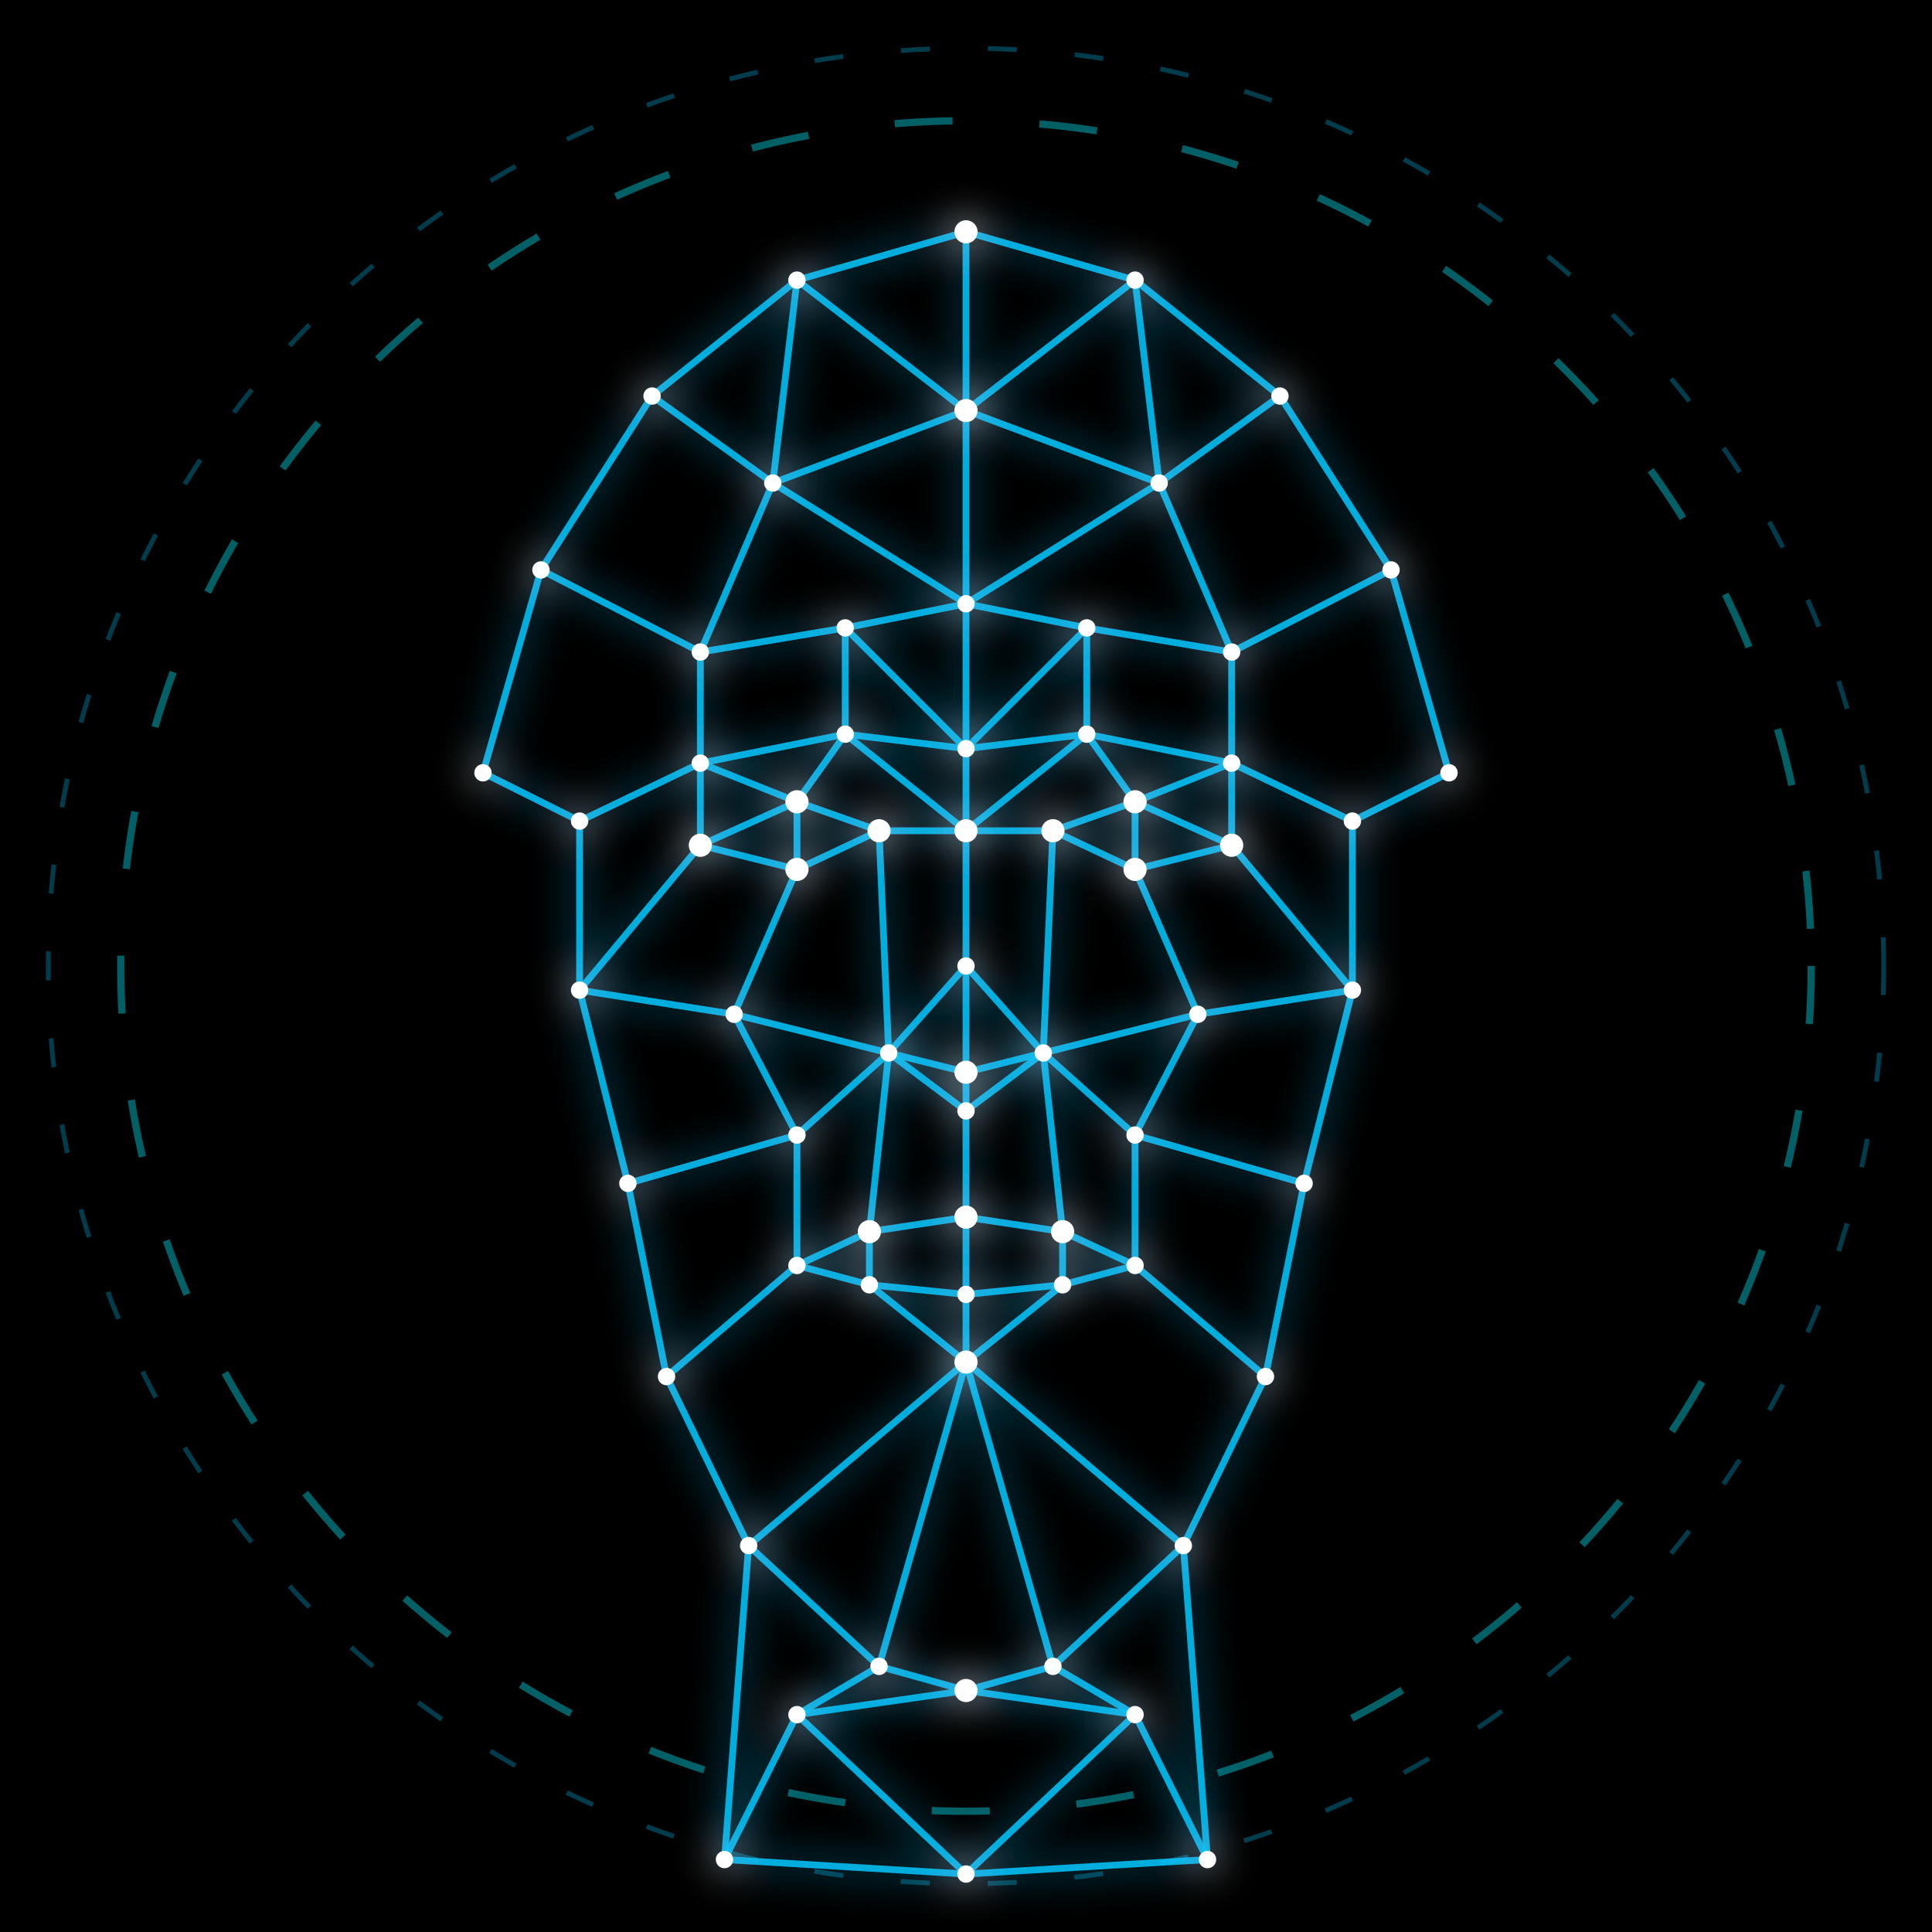
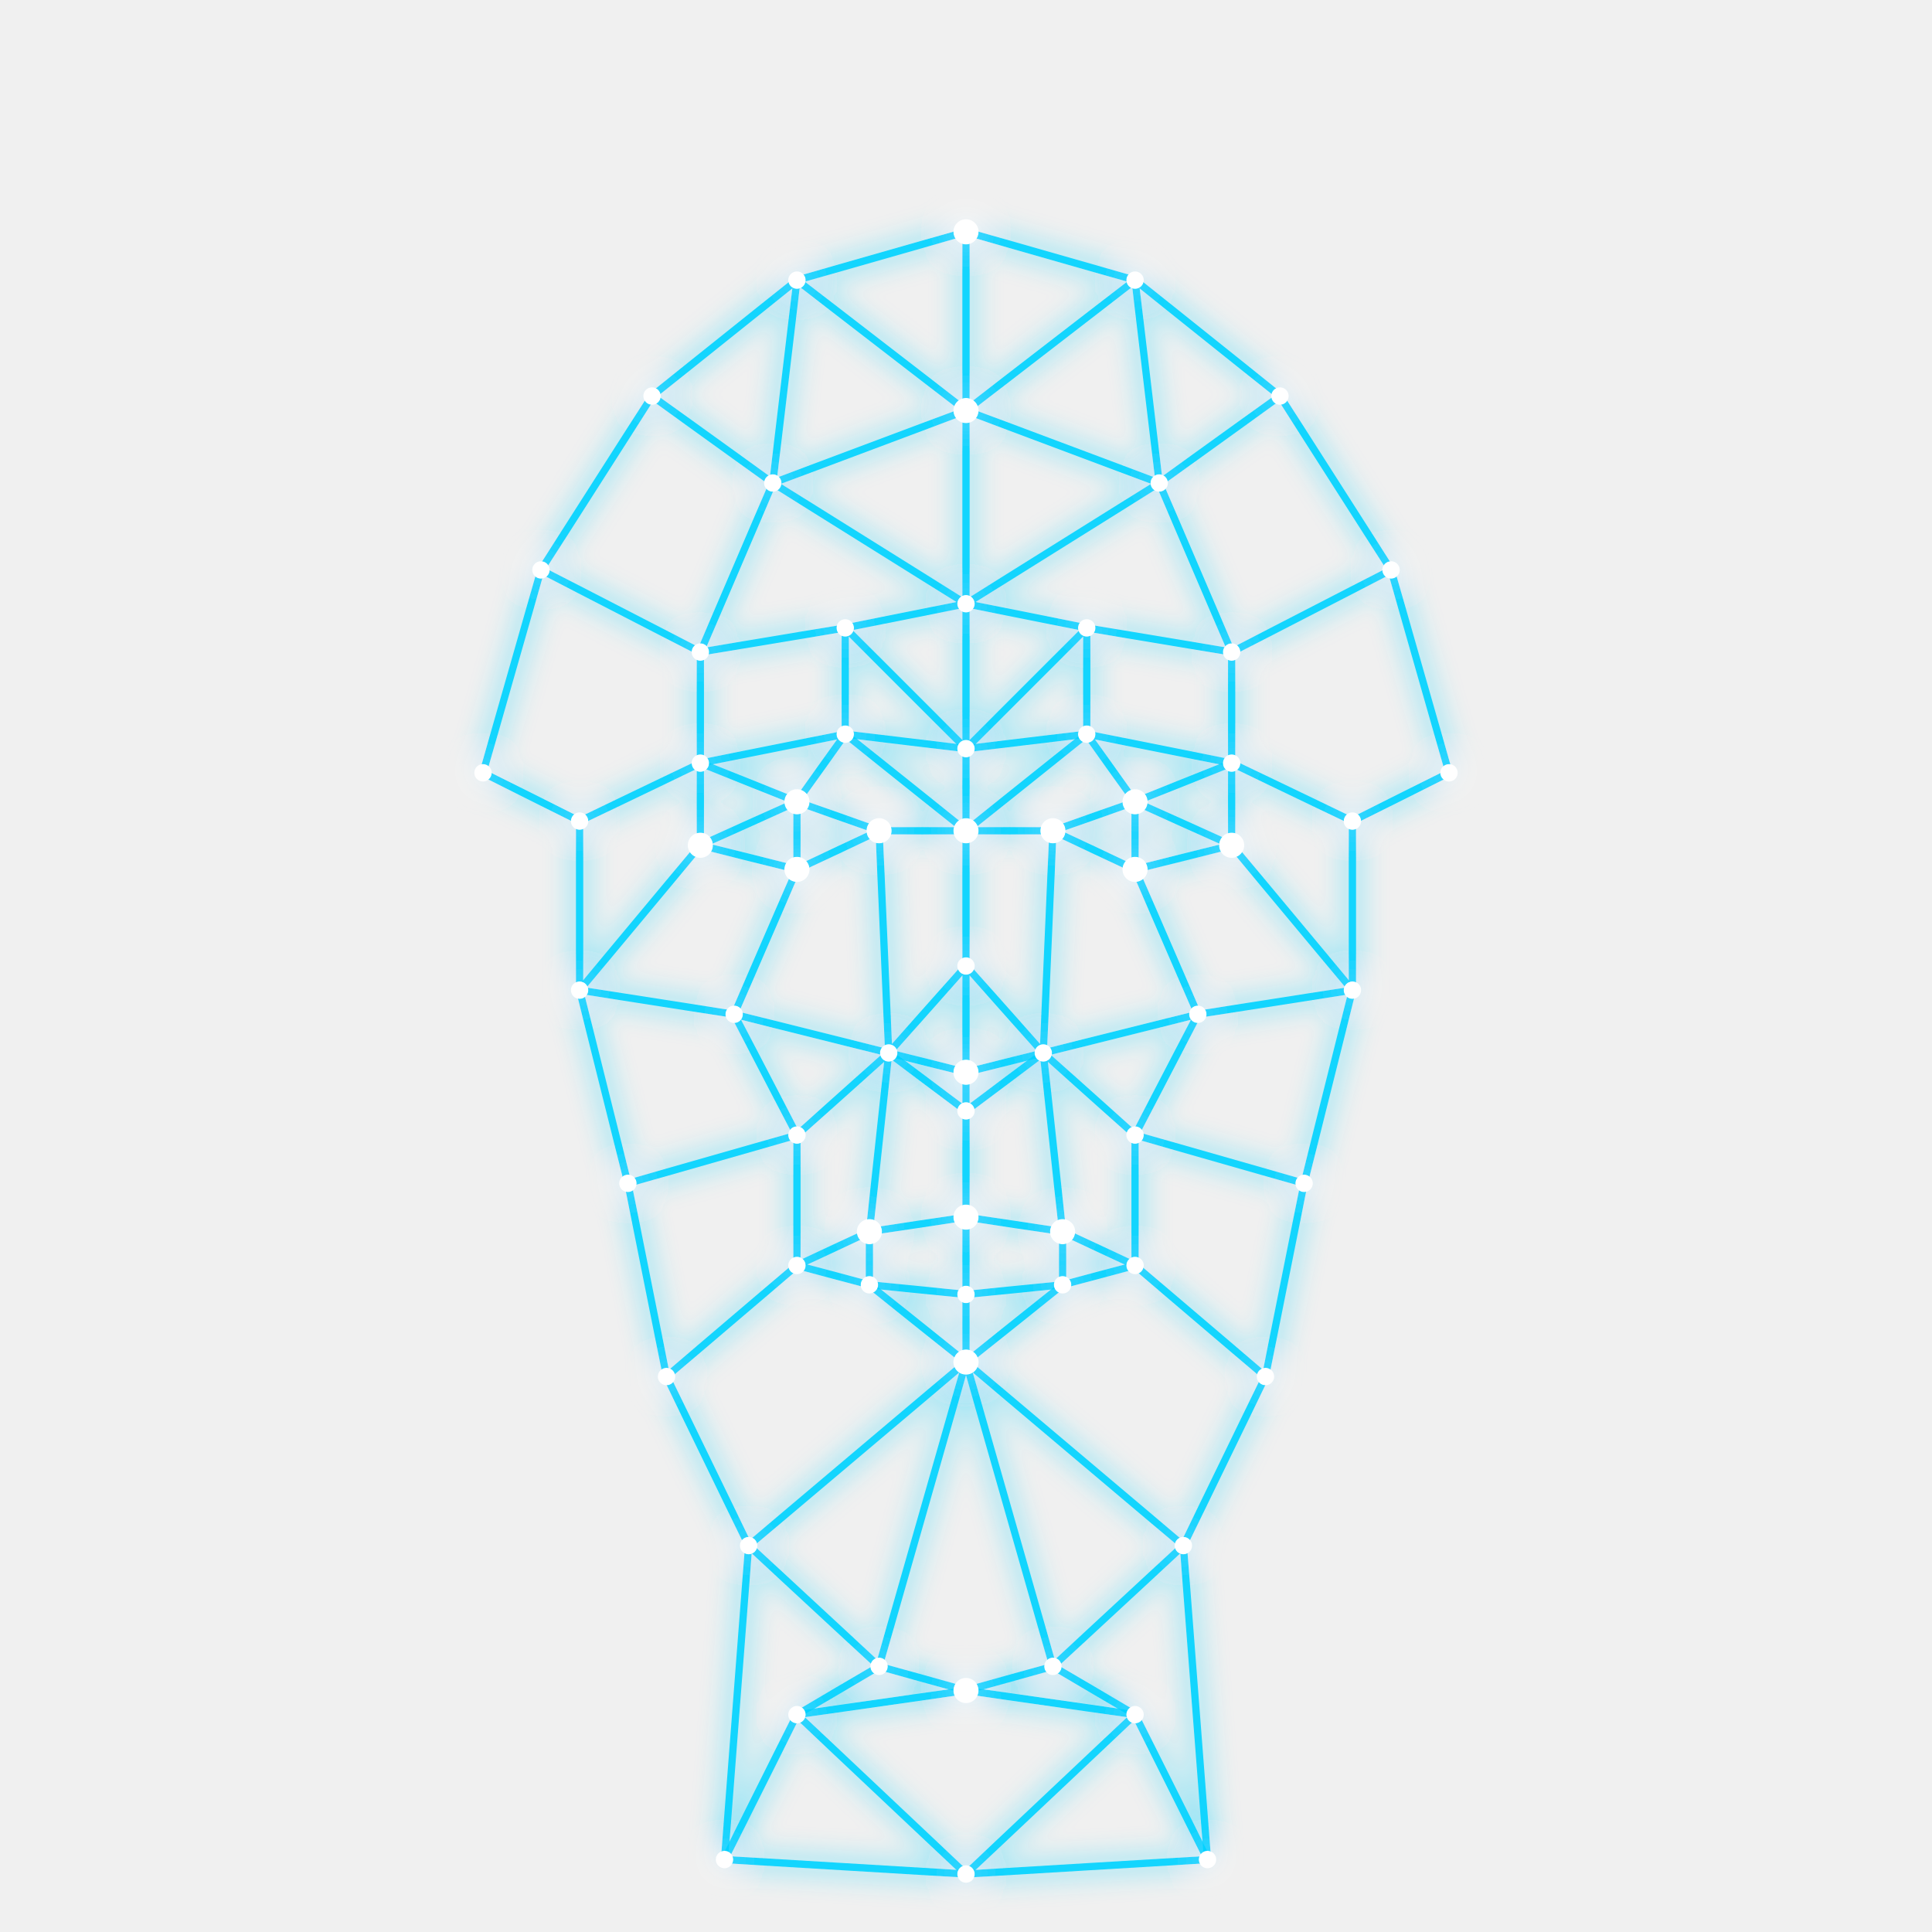
<svg xmlns="http://www.w3.org/2000/svg" viewBox="0 0 400 400" width="400" height="400">
  <defs>
-     <filter id="glow" x="-30%" y="-30%" width="160%" height="160%">
-       <feGaussianBlur stdDeviation="4" result="blur" />
+     <filter id="neon-glow" x="-25%" y="-25%" width="150%" height="150%">
+       <feGaussianBlur stdDeviation="3" result="coloredBlur" />
      <feMerge>
-         <feMergeNode in="blur" />
+         <feMergeNode in="coloredBlur" />
        <feMergeNode in="SourceGraphic" />
      </feMerge>
    </filter>
  </defs>
-   <style>
-     rect.bg { fill: #000000; }
-     @keyframes pulse {
-       0%, 100% { opacity: 0.4; transform: scale(0.98); transform-origin: 200px 200px; }
-       50% { opacity: 1; transform: scale(1.02); transform-origin: 200px 200px; }
-     }
-     @keyframes spin {
-       from { transform: rotate(0deg); transform-origin: 200px 200px; }
-       to { transform: rotate(360deg); transform-origin: 200px 200px; }
-     }
-     @keyframes spinRev {
-       from { transform: rotate(360deg); transform-origin: 200px 200px; }
-       to { transform: rotate(0deg); transform-origin: 200px 200px; }
-     }
-     @keyframes ripple {
-       0% { r: 155px; opacity: 0.9; }
-       100% { r: 198px; opacity: 0; }
-     }
-     @keyframes voice {
-       0%, 100% { opacity: 0.3; stroke-width: 1.5px; }
-       50% { opacity: 1; stroke-width: 3px; }
-     }
-     .spin-cw { animation: spin 10s linear infinite; }
-     .spin-ccw { animation: spinRev 14s linear infinite; }
-     .head-mesh { filter: url(#glow); animation: pulse 3s ease-in-out infinite; }
-     .ripple-1 { animation: ripple 2s cubic-bezier(0.1, 0.7, 0.1, 1) infinite; transform-origin: 200px 200px; }
-     .ripple-2 { animation: ripple 2s cubic-bezier(0.1, 0.7, 0.1, 1) 0.6s infinite; transform-origin: 200px 200px; }
-     .ripple-3 { animation: ripple 2s cubic-bezier(0.1, 0.7, 0.1, 1) 1.2s infinite; transform-origin: 200px 200px; }
-     .voice-wave-1 { animation: voice 1.2s ease-in-out infinite; }
-     .voice-wave-2 { animation: voice 1.2s ease-in-out 0.3s infinite; }
-     .voice-wave-3 { animation: voice 1.2s ease-in-out 0.6s infinite; }
-     .pulse { animation: pulse 1.6s ease-in-out infinite; }
-     .pulse-delay { animation: pulse 1.6s ease-in-out 0.4s infinite; }
-     .pulse-speaking { animation: pulse 1s ease-in-out infinite; }
-   </style>
-   <rect class="bg" width="400" height="400" />
-   <g class="waves-group">
-     <circle cx="200" cy="200" r="175" fill="none" stroke="#00f0ff" stroke-width="1.5" stroke-dasharray="12 18" opacity="0.4" class="spin-cw" />
-     <circle cx="200" cy="200" r="190" fill="none" stroke="#00c8ff" stroke-width="1" stroke-dasharray="6 12" opacity="0.3" class="spin-ccw" />
-   </g>
-   <g class="head-mesh">
-     <g class="edges">
-       <line x1="200" y1="48" x2="165" y2="58" stroke="#00c8ff" stroke-width="1.4" stroke-opacity="0.85" />
-       <line x1="200" y1="48" x2="235" y2="58" stroke="#00c8ff" stroke-width="1.4" stroke-opacity="0.85" />
-       <line x1="165" y1="58" x2="135" y2="82" stroke="#00c8ff" stroke-width="1.4" stroke-opacity="0.85" />
-       <line x1="235" y1="58" x2="265" y2="82" stroke="#00c8ff" stroke-width="1.4" stroke-opacity="0.85" />
-       <line x1="135" y1="82" x2="112" y2="118" stroke="#00c8ff" stroke-width="1.4" stroke-opacity="0.85" />
-       <line x1="265" y1="82" x2="288" y2="118" stroke="#00c8ff" stroke-width="1.4" stroke-opacity="0.85" />
-       <line x1="112" y1="118" x2="100" y2="160" stroke="#00c8ff" stroke-width="1.4" stroke-opacity="0.85" />
-       <line x1="288" y1="118" x2="300" y2="160" stroke="#00c8ff" stroke-width="1.4" stroke-opacity="0.85" />
-       <line x1="100" y1="160" x2="120" y2="170" stroke="#00c8ff" stroke-width="1.4" stroke-opacity="0.85" />
-       <line x1="300" y1="160" x2="280" y2="170" stroke="#00c8ff" stroke-width="1.4" stroke-opacity="0.85" />
-       <line x1="200" y1="48" x2="200" y2="85" stroke="#00c8ff" stroke-width="1.4" stroke-opacity="0.85" />
-       <line x1="165" y1="58" x2="160" y2="100" stroke="#00c8ff" stroke-width="1.4" stroke-opacity="0.85" />
-       <line x1="235" y1="58" x2="240" y2="100" stroke="#00c8ff" stroke-width="1.4" stroke-opacity="0.85" />
-       <line x1="135" y1="82" x2="160" y2="100" stroke="#00c8ff" stroke-width="1.4" stroke-opacity="0.85" />
-       <line x1="265" y1="82" x2="240" y2="100" stroke="#00c8ff" stroke-width="1.4" stroke-opacity="0.85" />
-       <line x1="112" y1="118" x2="145" y2="135" stroke="#00c8ff" stroke-width="1.4" stroke-opacity="0.85" />
-       <line x1="288" y1="118" x2="255" y2="135" stroke="#00c8ff" stroke-width="1.4" stroke-opacity="0.85" />
-       <line x1="200" y1="85" x2="165" y2="58" stroke="#00c8ff" stroke-width="1.4" stroke-opacity="0.85" />
-       <line x1="200" y1="85" x2="235" y2="58" stroke="#00c8ff" stroke-width="1.4" stroke-opacity="0.85" />
-       <line x1="200" y1="85" x2="160" y2="100" stroke="#00c8ff" stroke-width="1.4" stroke-opacity="0.85" />
-       <line x1="200" y1="85" x2="240" y2="100" stroke="#00c8ff" stroke-width="1.4" stroke-opacity="0.85" />
-       <line x1="200" y1="85" x2="200" y2="125" stroke="#00c8ff" stroke-width="1.4" stroke-opacity="0.85" />
-       <line x1="160" y1="100" x2="200" y2="125" stroke="#00c8ff" stroke-width="1.4" stroke-opacity="0.85" />
-       <line x1="240" y1="100" x2="200" y2="125" stroke="#00c8ff" stroke-width="1.4" stroke-opacity="0.85" />
-       <line x1="160" y1="100" x2="145" y2="135" stroke="#00c8ff" stroke-width="1.4" stroke-opacity="0.85" />
-       <line x1="240" y1="100" x2="255" y2="135" stroke="#00c8ff" stroke-width="1.4" stroke-opacity="0.85" />
-       <line x1="145" y1="135" x2="175" y2="130" stroke="#00c8ff" stroke-width="1.4" stroke-opacity="0.85" />
-       <line x1="255" y1="135" x2="225" y2="130" stroke="#00c8ff" stroke-width="1.4" stroke-opacity="0.85" />
-       <line x1="200" y1="125" x2="175" y2="130" stroke="#00c8ff" stroke-width="1.4" stroke-opacity="0.85" />
-       <line x1="200" y1="125" x2="225" y2="130" stroke="#00c8ff" stroke-width="1.4" stroke-opacity="0.85" />
-       <line x1="200" y1="125" x2="200" y2="155" stroke="#00c8ff" stroke-width="1.4" stroke-opacity="0.85" />
-       <line x1="175" y1="130" x2="200" y2="155" stroke="#00c8ff" stroke-width="1.4" stroke-opacity="0.85" />
-       <line x1="225" y1="130" x2="200" y2="155" stroke="#00c8ff" stroke-width="1.4" stroke-opacity="0.85" />
-       <line x1="175" y1="130" x2="175" y2="152" stroke="#00c8ff" stroke-width="1.4" stroke-opacity="0.85" />
-       <line x1="225" y1="130" x2="225" y2="152" stroke="#00c8ff" stroke-width="1.4" stroke-opacity="0.85" />
-       <line x1="145" y1="135" x2="145" y2="158" stroke="#00c8ff" stroke-width="1.4" stroke-opacity="0.85" />
-       <line x1="255" y1="135" x2="255" y2="158" stroke="#00c8ff" stroke-width="1.4" stroke-opacity="0.85" />
-       <line x1="200" y1="155" x2="175" y2="152" stroke="#00c8ff" stroke-width="1.4" stroke-opacity="0.85" />
-       <line x1="200" y1="155" x2="225" y2="152" stroke="#00c8ff" stroke-width="1.4" stroke-opacity="0.85" />
-       <line x1="175" y1="152" x2="145" y2="158" stroke="#00c8ff" stroke-width="1.4" stroke-opacity="0.85" />
-       <line x1="225" y1="152" x2="255" y2="158" stroke="#00c8ff" stroke-width="1.4" stroke-opacity="0.85" />
-       <line x1="145" y1="158" x2="120" y2="170" stroke="#00c8ff" stroke-width="1.4" stroke-opacity="0.85" />
-       <line x1="255" y1="158" x2="280" y2="170" stroke="#00c8ff" stroke-width="1.4" stroke-opacity="0.85" />
-       <line x1="175" y1="152" x2="165" y2="166" stroke="#00c8ff" stroke-width="1.4" stroke-opacity="0.85" />
-       <line x1="145" y1="158" x2="165" y2="166" stroke="#00c8ff" stroke-width="1.4" stroke-opacity="0.85" />
-       <line x1="145" y1="158" x2="145" y2="175" stroke="#00c8ff" stroke-width="1.4" stroke-opacity="0.85" />
-       <line x1="145" y1="175" x2="165" y2="166" stroke="#00c8ff" stroke-width="1.4" stroke-opacity="0.85" />
-       <line x1="165" y1="166" x2="182" y2="172" stroke="#00c8ff" stroke-width="1.4" stroke-opacity="0.85" />
-       <line x1="182" y1="172" x2="165" y2="180" stroke="#00c8ff" stroke-width="1.4" stroke-opacity="0.85" />
-       <line x1="165" y1="180" x2="145" y2="175" stroke="#00c8ff" stroke-width="1.4" stroke-opacity="0.85" />
-       <line x1="165" y1="166" x2="165" y2="180" stroke="#00c8ff" stroke-width="1.4" stroke-opacity="0.85" />
-       <line x1="225" y1="152" x2="235" y2="166" stroke="#00c8ff" stroke-width="1.4" stroke-opacity="0.85" />
-       <line x1="255" y1="158" x2="235" y2="166" stroke="#00c8ff" stroke-width="1.4" stroke-opacity="0.85" />
-       <line x1="255" y1="158" x2="255" y2="175" stroke="#00c8ff" stroke-width="1.4" stroke-opacity="0.85" />
-       <line x1="255" y1="175" x2="235" y2="166" stroke="#00c8ff" stroke-width="1.4" stroke-opacity="0.85" />
-       <line x1="235" y1="166" x2="218" y2="172" stroke="#00c8ff" stroke-width="1.4" stroke-opacity="0.85" />
-       <line x1="218" y1="172" x2="235" y2="180" stroke="#00c8ff" stroke-width="1.4" stroke-opacity="0.85" />
-       <line x1="235" y1="180" x2="255" y2="175" stroke="#00c8ff" stroke-width="1.4" stroke-opacity="0.85" />
-       <line x1="235" y1="166" x2="235" y2="180" stroke="#00c8ff" stroke-width="1.4" stroke-opacity="0.85" />
-       <line x1="200" y1="155" x2="200" y2="172" stroke="#00c8ff" stroke-width="1.4" stroke-opacity="0.85" />
-       <line x1="175" y1="152" x2="200" y2="172" stroke="#00c8ff" stroke-width="1.4" stroke-opacity="0.85" />
-       <line x1="225" y1="152" x2="200" y2="172" stroke="#00c8ff" stroke-width="1.4" stroke-opacity="0.85" />
-       <line x1="200" y1="172" x2="182" y2="172" stroke="#00c8ff" stroke-width="1.4" stroke-opacity="0.85" />
-       <line x1="200" y1="172" x2="218" y2="172" stroke="#00c8ff" stroke-width="1.4" stroke-opacity="0.85" />
-       <line x1="200" y1="172" x2="200" y2="200" stroke="#00c8ff" stroke-width="1.4" stroke-opacity="0.85" />
-       <line x1="200" y1="200" x2="200" y2="222" stroke="#00c8ff" stroke-width="1.4" stroke-opacity="0.85" />
-       <line x1="200" y1="200" x2="184" y2="218" stroke="#00c8ff" stroke-width="1.4" stroke-opacity="0.85" />
-       <line x1="200" y1="200" x2="216" y2="218" stroke="#00c8ff" stroke-width="1.4" stroke-opacity="0.85" />
-       <line x1="182" y1="172" x2="184" y2="218" stroke="#00c8ff" stroke-width="1.4" stroke-opacity="0.85" />
-       <line x1="218" y1="172" x2="216" y2="218" stroke="#00c8ff" stroke-width="1.4" stroke-opacity="0.85" />
-       <line x1="184" y1="218" x2="200" y2="222" stroke="#00c8ff" stroke-width="1.4" stroke-opacity="0.85" />
-       <line x1="216" y1="218" x2="200" y2="222" stroke="#00c8ff" stroke-width="1.4" stroke-opacity="0.85" />
-       <line x1="200" y1="222" x2="200" y2="230" stroke="#00c8ff" stroke-width="1.4" stroke-opacity="0.85" />
-       <line x1="184" y1="218" x2="200" y2="230" stroke="#00c8ff" stroke-width="1.4" stroke-opacity="0.85" />
-       <line x1="216" y1="218" x2="200" y2="230" stroke="#00c8ff" stroke-width="1.4" stroke-opacity="0.85" />
-       <line x1="165" y1="180" x2="152" y2="210" stroke="#00c8ff" stroke-width="1.4" stroke-opacity="0.85" />
-       <line x1="235" y1="180" x2="248" y2="210" stroke="#00c8ff" stroke-width="1.4" stroke-opacity="0.85" />
-       <line x1="145" y1="175" x2="120" y2="205" stroke="#00c8ff" stroke-width="1.4" stroke-opacity="0.85" />
-       <line x1="255" y1="175" x2="280" y2="205" stroke="#00c8ff" stroke-width="1.4" stroke-opacity="0.85" />
-       <line x1="120" y1="170" x2="120" y2="205" stroke="#00c8ff" stroke-width="1.4" stroke-opacity="0.85" />
-       <line x1="280" y1="170" x2="280" y2="205" stroke="#00c8ff" stroke-width="1.4" stroke-opacity="0.85" />
-       <line x1="120" y1="205" x2="152" y2="210" stroke="#00c8ff" stroke-width="1.4" stroke-opacity="0.85" />
-       <line x1="280" y1="205" x2="248" y2="210" stroke="#00c8ff" stroke-width="1.4" stroke-opacity="0.85" />
-       <line x1="120" y1="205" x2="130" y2="245" stroke="#00c8ff" stroke-width="1.4" stroke-opacity="0.85" />
-       <line x1="280" y1="205" x2="270" y2="245" stroke="#00c8ff" stroke-width="1.4" stroke-opacity="0.85" />
-       <line x1="152" y1="210" x2="165" y2="235" stroke="#00c8ff" stroke-width="1.4" stroke-opacity="0.85" />
-       <line x1="248" y1="210" x2="235" y2="235" stroke="#00c8ff" stroke-width="1.4" stroke-opacity="0.85" />
-       <line x1="184" y1="218" x2="152" y2="210" stroke="#00c8ff" stroke-width="1.4" stroke-opacity="0.85" />
-       <line x1="216" y1="218" x2="248" y2="210" stroke="#00c8ff" stroke-width="1.4" stroke-opacity="0.85" />
-       <line x1="184" y1="218" x2="165" y2="235" stroke="#00c8ff" stroke-width="1.4" stroke-opacity="0.85" />
-       <line x1="216" y1="218" x2="235" y2="235" stroke="#00c8ff" stroke-width="1.4" stroke-opacity="0.85" />
-       <line x1="165" y1="235" x2="130" y2="245" stroke="#00c8ff" stroke-width="1.4" stroke-opacity="0.85" />
-       <line x1="235" y1="235" x2="270" y2="245" stroke="#00c8ff" stroke-width="1.4" stroke-opacity="0.85" />
-       <line x1="200" y1="230" x2="200" y2="252" stroke="#00c8ff" stroke-width="1.4" stroke-opacity="0.85" />
-       <line x1="184" y1="218" x2="180" y2="255" stroke="#00c8ff" stroke-width="1.4" stroke-opacity="0.85" />
-       <line x1="216" y1="218" x2="220" y2="255" stroke="#00c8ff" stroke-width="1.4" stroke-opacity="0.85" />
-       <line x1="200" y1="252" x2="180" y2="255" stroke="#00c8ff" stroke-width="1.4" stroke-opacity="0.85" />
-       <line x1="200" y1="252" x2="220" y2="255" stroke="#00c8ff" stroke-width="1.4" stroke-opacity="0.85" />
-       <line x1="180" y1="255" x2="165" y2="262" stroke="#00c8ff" stroke-width="1.4" stroke-opacity="0.85" />
-       <line x1="220" y1="255" x2="235" y2="262" stroke="#00c8ff" stroke-width="1.4" stroke-opacity="0.85" />
-       <line x1="165" y1="235" x2="165" y2="262" stroke="#00c8ff" stroke-width="1.4" stroke-opacity="0.85" />
-       <line x1="235" y1="235" x2="235" y2="262" stroke="#00c8ff" stroke-width="1.4" stroke-opacity="0.85" />
-       <line x1="165" y1="262" x2="180" y2="266" stroke="#00c8ff" stroke-width="1.4" stroke-opacity="0.85" />
-       <line x1="235" y1="262" x2="220" y2="266" stroke="#00c8ff" stroke-width="1.4" stroke-opacity="0.85" />
-       <line x1="200" y1="268" x2="180" y2="266" stroke="#00c8ff" stroke-width="1.4" stroke-opacity="0.85" />
-       <line x1="200" y1="268" x2="220" y2="266" stroke="#00c8ff" stroke-width="1.4" stroke-opacity="0.85" />
-       <line x1="200" y1="252" x2="200" y2="268" stroke="#00c8ff" stroke-width="1.4" stroke-opacity="0.85" />
-       <line x1="180" y1="255" x2="180" y2="266" stroke="#00c8ff" stroke-width="1.4" stroke-opacity="0.85" />
-       <line x1="220" y1="255" x2="220" y2="266" stroke="#00c8ff" stroke-width="1.4" stroke-opacity="0.85" />
-       <line x1="200" y1="268" x2="200" y2="282" stroke="#00c8ff" stroke-width="1.4" stroke-opacity="0.85" />
-       <line x1="180" y1="266" x2="200" y2="282" stroke="#00c8ff" stroke-width="1.4" stroke-opacity="0.85" />
-       <line x1="220" y1="266" x2="200" y2="282" stroke="#00c8ff" stroke-width="1.4" stroke-opacity="0.85" />
-       <line x1="130" y1="245" x2="138" y2="285" stroke="#00c8ff" stroke-width="1.4" stroke-opacity="0.85" />
-       <line x1="270" y1="245" x2="262" y2="285" stroke="#00c8ff" stroke-width="1.4" stroke-opacity="0.85" />
-       <line x1="138" y1="285" x2="165" y2="262" stroke="#00c8ff" stroke-width="1.4" stroke-opacity="0.85" />
-       <line x1="262" y1="285" x2="235" y2="262" stroke="#00c8ff" stroke-width="1.4" stroke-opacity="0.85" />
-       <line x1="138" y1="285" x2="155" y2="320" stroke="#00c8ff" stroke-width="1.4" stroke-opacity="0.85" />
-       <line x1="262" y1="285" x2="245" y2="320" stroke="#00c8ff" stroke-width="1.4" stroke-opacity="0.85" />
-       <line x1="155" y1="320" x2="200" y2="282" stroke="#00c8ff" stroke-width="1.4" stroke-opacity="0.85" />
-       <line x1="245" y1="320" x2="200" y2="282" stroke="#00c8ff" stroke-width="1.4" stroke-opacity="0.85" />
-       <line x1="155" y1="320" x2="182" y2="345" stroke="#00c8ff" stroke-width="1.4" stroke-opacity="0.85" />
-       <line x1="245" y1="320" x2="218" y2="345" stroke="#00c8ff" stroke-width="1.4" stroke-opacity="0.85" />
-       <line x1="182" y1="345" x2="200" y2="282" stroke="#00c8ff" stroke-width="1.4" stroke-opacity="0.85" />
-       <line x1="218" y1="345" x2="200" y2="282" stroke="#00c8ff" stroke-width="1.4" stroke-opacity="0.85" />
-       <line x1="182" y1="345" x2="200" y2="350" stroke="#00c8ff" stroke-width="1.4" stroke-opacity="0.85" />
-       <line x1="218" y1="345" x2="200" y2="350" stroke="#00c8ff" stroke-width="1.4" stroke-opacity="0.85" />
-       <line x1="182" y1="345" x2="165" y2="355" stroke="#00c8ff" stroke-width="1.4" stroke-opacity="0.85" />
-       <line x1="218" y1="345" x2="235" y2="355" stroke="#00c8ff" stroke-width="1.4" stroke-opacity="0.85" />
-       <line x1="200" y1="350" x2="165" y2="355" stroke="#00c8ff" stroke-width="1.4" stroke-opacity="0.85" />
-       <line x1="200" y1="350" x2="235" y2="355" stroke="#00c8ff" stroke-width="1.4" stroke-opacity="0.85" />
-       <line x1="155" y1="320" x2="150" y2="385" stroke="#00c8ff" stroke-width="1.4" stroke-opacity="0.85" />
-       <line x1="245" y1="320" x2="250" y2="385" stroke="#00c8ff" stroke-width="1.4" stroke-opacity="0.85" />
-       <line x1="165" y1="355" x2="150" y2="385" stroke="#00c8ff" stroke-width="1.4" stroke-opacity="0.85" />
-       <line x1="235" y1="355" x2="250" y2="385" stroke="#00c8ff" stroke-width="1.4" stroke-opacity="0.85" />
-       <line x1="165" y1="355" x2="200" y2="388" stroke="#00c8ff" stroke-width="1.4" stroke-opacity="0.85" />
-       <line x1="235" y1="355" x2="200" y2="388" stroke="#00c8ff" stroke-width="1.4" stroke-opacity="0.85" />
-       <line x1="150" y1="385" x2="200" y2="388" stroke="#00c8ff" stroke-width="1.4" stroke-opacity="0.85" />
-       <line x1="250" y1="385" x2="200" y2="388" stroke="#00c8ff" stroke-width="1.4" stroke-opacity="0.85" />
+   <g filter="url(#neon-glow)">
+     <g>
+       <line x1="200" y1="48" x2="165" y2="58" stroke="#00d2ff" stroke-width="1.5" stroke-opacity="0.9" />
+       <line x1="200" y1="48" x2="235" y2="58" stroke="#00d2ff" stroke-width="1.5" stroke-opacity="0.9" />
+       <line x1="165" y1="58" x2="135" y2="82" stroke="#00d2ff" stroke-width="1.5" stroke-opacity="0.9" />
+       <line x1="235" y1="58" x2="265" y2="82" stroke="#00d2ff" stroke-width="1.5" stroke-opacity="0.9" />
+       <line x1="135" y1="82" x2="112" y2="118" stroke="#00d2ff" stroke-width="1.5" stroke-opacity="0.9" />
+       <line x1="265" y1="82" x2="288" y2="118" stroke="#00d2ff" stroke-width="1.5" stroke-opacity="0.9" />
+       <line x1="112" y1="118" x2="100" y2="160" stroke="#00d2ff" stroke-width="1.5" stroke-opacity="0.9" />
+       <line x1="288" y1="118" x2="300" y2="160" stroke="#00d2ff" stroke-width="1.5" stroke-opacity="0.9" />
+       <line x1="100" y1="160" x2="120" y2="170" stroke="#00d2ff" stroke-width="1.5" stroke-opacity="0.9" />
+       <line x1="300" y1="160" x2="280" y2="170" stroke="#00d2ff" stroke-width="1.5" stroke-opacity="0.9" />
+       <line x1="200" y1="48" x2="200" y2="85" stroke="#00d2ff" stroke-width="1.5" stroke-opacity="0.9" />
+       <line x1="165" y1="58" x2="160" y2="100" stroke="#00d2ff" stroke-width="1.5" stroke-opacity="0.9" />
+       <line x1="235" y1="58" x2="240" y2="100" stroke="#00d2ff" stroke-width="1.5" stroke-opacity="0.9" />
+       <line x1="135" y1="82" x2="160" y2="100" stroke="#00d2ff" stroke-width="1.5" stroke-opacity="0.9" />
+       <line x1="265" y1="82" x2="240" y2="100" stroke="#00d2ff" stroke-width="1.5" stroke-opacity="0.9" />
+       <line x1="112" y1="118" x2="145" y2="135" stroke="#00d2ff" stroke-width="1.5" stroke-opacity="0.9" />
+       <line x1="288" y1="118" x2="255" y2="135" stroke="#00d2ff" stroke-width="1.5" stroke-opacity="0.9" />
+       <line x1="200" y1="85" x2="165" y2="58" stroke="#00d2ff" stroke-width="1.5" stroke-opacity="0.9" />
+       <line x1="200" y1="85" x2="235" y2="58" stroke="#00d2ff" stroke-width="1.5" stroke-opacity="0.9" />
+       <line x1="200" y1="85" x2="160" y2="100" stroke="#00d2ff" stroke-width="1.5" stroke-opacity="0.9" />
+       <line x1="200" y1="85" x2="240" y2="100" stroke="#00d2ff" stroke-width="1.5" stroke-opacity="0.9" />
+       <line x1="200" y1="85" x2="200" y2="125" stroke="#00d2ff" stroke-width="1.5" stroke-opacity="0.9" />
+       <line x1="160" y1="100" x2="200" y2="125" stroke="#00d2ff" stroke-width="1.5" stroke-opacity="0.9" />
+       <line x1="240" y1="100" x2="200" y2="125" stroke="#00d2ff" stroke-width="1.5" stroke-opacity="0.9" />
+       <line x1="160" y1="100" x2="145" y2="135" stroke="#00d2ff" stroke-width="1.5" stroke-opacity="0.9" />
+       <line x1="240" y1="100" x2="255" y2="135" stroke="#00d2ff" stroke-width="1.5" stroke-opacity="0.9" />
+       <line x1="145" y1="135" x2="175" y2="130" stroke="#00d2ff" stroke-width="1.5" stroke-opacity="0.9" />
+       <line x1="255" y1="135" x2="225" y2="130" stroke="#00d2ff" stroke-width="1.5" stroke-opacity="0.9" />
+       <line x1="200" y1="125" x2="175" y2="130" stroke="#00d2ff" stroke-width="1.5" stroke-opacity="0.9" />
+       <line x1="200" y1="125" x2="225" y2="130" stroke="#00d2ff" stroke-width="1.5" stroke-opacity="0.9" />
+       <line x1="200" y1="125" x2="200" y2="155" stroke="#00d2ff" stroke-width="1.5" stroke-opacity="0.9" />
+       <line x1="175" y1="130" x2="200" y2="155" stroke="#00d2ff" stroke-width="1.5" stroke-opacity="0.9" />
+       <line x1="225" y1="130" x2="200" y2="155" stroke="#00d2ff" stroke-width="1.5" stroke-opacity="0.9" />
+       <line x1="175" y1="130" x2="175" y2="152" stroke="#00d2ff" stroke-width="1.5" stroke-opacity="0.9" />
+       <line x1="225" y1="130" x2="225" y2="152" stroke="#00d2ff" stroke-width="1.5" stroke-opacity="0.9" />
+       <line x1="145" y1="135" x2="145" y2="158" stroke="#00d2ff" stroke-width="1.5" stroke-opacity="0.9" />
+       <line x1="255" y1="135" x2="255" y2="158" stroke="#00d2ff" stroke-width="1.5" stroke-opacity="0.9" />
+       <line x1="200" y1="155" x2="175" y2="152" stroke="#00d2ff" stroke-width="1.5" stroke-opacity="0.9" />
+       <line x1="200" y1="155" x2="225" y2="152" stroke="#00d2ff" stroke-width="1.5" stroke-opacity="0.9" />
+       <line x1="175" y1="152" x2="145" y2="158" stroke="#00d2ff" stroke-width="1.5" stroke-opacity="0.9" />
+       <line x1="225" y1="152" x2="255" y2="158" stroke="#00d2ff" stroke-width="1.5" stroke-opacity="0.9" />
+       <line x1="145" y1="158" x2="120" y2="170" stroke="#00d2ff" stroke-width="1.5" stroke-opacity="0.9" />
+       <line x1="255" y1="158" x2="280" y2="170" stroke="#00d2ff" stroke-width="1.5" stroke-opacity="0.9" />
+       <line x1="175" y1="152" x2="165" y2="166" stroke="#00d2ff" stroke-width="1.5" stroke-opacity="0.9" />
+       <line x1="145" y1="158" x2="165" y2="166" stroke="#00d2ff" stroke-width="1.5" stroke-opacity="0.9" />
+       <line x1="145" y1="158" x2="145" y2="175" stroke="#00d2ff" stroke-width="1.5" stroke-opacity="0.9" />
+       <line x1="145" y1="175" x2="165" y2="166" stroke="#00d2ff" stroke-width="1.5" stroke-opacity="0.9" />
+       <line x1="165" y1="166" x2="182" y2="172" stroke="#00d2ff" stroke-width="1.5" stroke-opacity="0.9" />
+       <line x1="182" y1="172" x2="165" y2="180" stroke="#00d2ff" stroke-width="1.5" stroke-opacity="0.9" />
+       <line x1="165" y1="180" x2="145" y2="175" stroke="#00d2ff" stroke-width="1.5" stroke-opacity="0.9" />
+       <line x1="165" y1="166" x2="165" y2="180" stroke="#00d2ff" stroke-width="1.5" stroke-opacity="0.9" />
+       <line x1="225" y1="152" x2="235" y2="166" stroke="#00d2ff" stroke-width="1.5" stroke-opacity="0.9" />
+       <line x1="255" y1="158" x2="235" y2="166" stroke="#00d2ff" stroke-width="1.5" stroke-opacity="0.9" />
+       <line x1="255" y1="158" x2="255" y2="175" stroke="#00d2ff" stroke-width="1.5" stroke-opacity="0.9" />
+       <line x1="255" y1="175" x2="235" y2="166" stroke="#00d2ff" stroke-width="1.5" stroke-opacity="0.9" />
+       <line x1="235" y1="166" x2="218" y2="172" stroke="#00d2ff" stroke-width="1.5" stroke-opacity="0.9" />
+       <line x1="218" y1="172" x2="235" y2="180" stroke="#00d2ff" stroke-width="1.5" stroke-opacity="0.9" />
+       <line x1="235" y1="180" x2="255" y2="175" stroke="#00d2ff" stroke-width="1.5" stroke-opacity="0.9" />
+       <line x1="235" y1="166" x2="235" y2="180" stroke="#00d2ff" stroke-width="1.5" stroke-opacity="0.9" />
+       <line x1="200" y1="155" x2="200" y2="172" stroke="#00d2ff" stroke-width="1.5" stroke-opacity="0.9" />
+       <line x1="175" y1="152" x2="200" y2="172" stroke="#00d2ff" stroke-width="1.5" stroke-opacity="0.9" />
+       <line x1="225" y1="152" x2="200" y2="172" stroke="#00d2ff" stroke-width="1.5" stroke-opacity="0.9" />
+       <line x1="200" y1="172" x2="182" y2="172" stroke="#00d2ff" stroke-width="1.5" stroke-opacity="0.9" />
+       <line x1="200" y1="172" x2="218" y2="172" stroke="#00d2ff" stroke-width="1.5" stroke-opacity="0.9" />
+       <line x1="200" y1="172" x2="200" y2="200" stroke="#00d2ff" stroke-width="1.5" stroke-opacity="0.9" />
+       <line x1="200" y1="200" x2="200" y2="222" stroke="#00d2ff" stroke-width="1.5" stroke-opacity="0.9" />
+       <line x1="200" y1="200" x2="184" y2="218" stroke="#00d2ff" stroke-width="1.5" stroke-opacity="0.9" />
+       <line x1="200" y1="200" x2="216" y2="218" stroke="#00d2ff" stroke-width="1.5" stroke-opacity="0.9" />
+       <line x1="182" y1="172" x2="184" y2="218" stroke="#00d2ff" stroke-width="1.5" stroke-opacity="0.9" />
+       <line x1="218" y1="172" x2="216" y2="218" stroke="#00d2ff" stroke-width="1.5" stroke-opacity="0.9" />
+       <line x1="184" y1="218" x2="200" y2="222" stroke="#00d2ff" stroke-width="1.5" stroke-opacity="0.9" />
+       <line x1="216" y1="218" x2="200" y2="222" stroke="#00d2ff" stroke-width="1.5" stroke-opacity="0.9" />
+       <line x1="200" y1="222" x2="200" y2="230" stroke="#00d2ff" stroke-width="1.5" stroke-opacity="0.9" />
+       <line x1="184" y1="218" x2="200" y2="230" stroke="#00d2ff" stroke-width="1.5" stroke-opacity="0.9" />
+       <line x1="216" y1="218" x2="200" y2="230" stroke="#00d2ff" stroke-width="1.5" stroke-opacity="0.9" />
+       <line x1="165" y1="180" x2="152" y2="210" stroke="#00d2ff" stroke-width="1.5" stroke-opacity="0.9" />
+       <line x1="235" y1="180" x2="248" y2="210" stroke="#00d2ff" stroke-width="1.5" stroke-opacity="0.9" />
+       <line x1="145" y1="175" x2="120" y2="205" stroke="#00d2ff" stroke-width="1.5" stroke-opacity="0.9" />
+       <line x1="255" y1="175" x2="280" y2="205" stroke="#00d2ff" stroke-width="1.5" stroke-opacity="0.9" />
+       <line x1="120" y1="170" x2="120" y2="205" stroke="#00d2ff" stroke-width="1.5" stroke-opacity="0.9" />
+       <line x1="280" y1="170" x2="280" y2="205" stroke="#00d2ff" stroke-width="1.5" stroke-opacity="0.9" />
+       <line x1="120" y1="205" x2="152" y2="210" stroke="#00d2ff" stroke-width="1.5" stroke-opacity="0.9" />
+       <line x1="280" y1="205" x2="248" y2="210" stroke="#00d2ff" stroke-width="1.5" stroke-opacity="0.9" />
+       <line x1="120" y1="205" x2="130" y2="245" stroke="#00d2ff" stroke-width="1.5" stroke-opacity="0.9" />
+       <line x1="280" y1="205" x2="270" y2="245" stroke="#00d2ff" stroke-width="1.5" stroke-opacity="0.9" />
+       <line x1="152" y1="210" x2="165" y2="235" stroke="#00d2ff" stroke-width="1.5" stroke-opacity="0.9" />
+       <line x1="248" y1="210" x2="235" y2="235" stroke="#00d2ff" stroke-width="1.5" stroke-opacity="0.9" />
+       <line x1="184" y1="218" x2="152" y2="210" stroke="#00d2ff" stroke-width="1.5" stroke-opacity="0.9" />
+       <line x1="216" y1="218" x2="248" y2="210" stroke="#00d2ff" stroke-width="1.5" stroke-opacity="0.9" />
+       <line x1="184" y1="218" x2="165" y2="235" stroke="#00d2ff" stroke-width="1.5" stroke-opacity="0.9" />
+       <line x1="216" y1="218" x2="235" y2="235" stroke="#00d2ff" stroke-width="1.5" stroke-opacity="0.9" />
+       <line x1="165" y1="235" x2="130" y2="245" stroke="#00d2ff" stroke-width="1.5" stroke-opacity="0.9" />
+       <line x1="235" y1="235" x2="270" y2="245" stroke="#00d2ff" stroke-width="1.5" stroke-opacity="0.9" />
+       <line x1="200" y1="230" x2="200" y2="252" stroke="#00d2ff" stroke-width="1.5" stroke-opacity="0.9" />
+       <line x1="184" y1="218" x2="180" y2="255" stroke="#00d2ff" stroke-width="1.5" stroke-opacity="0.9" />
+       <line x1="216" y1="218" x2="220" y2="255" stroke="#00d2ff" stroke-width="1.5" stroke-opacity="0.9" />
+       <line x1="200" y1="252" x2="180" y2="255" stroke="#00d2ff" stroke-width="1.5" stroke-opacity="0.9" />
+       <line x1="200" y1="252" x2="220" y2="255" stroke="#00d2ff" stroke-width="1.5" stroke-opacity="0.9" />
+       <line x1="180" y1="255" x2="165" y2="262" stroke="#00d2ff" stroke-width="1.5" stroke-opacity="0.9" />
+       <line x1="220" y1="255" x2="235" y2="262" stroke="#00d2ff" stroke-width="1.5" stroke-opacity="0.9" />
+       <line x1="165" y1="235" x2="165" y2="262" stroke="#00d2ff" stroke-width="1.5" stroke-opacity="0.9" />
+       <line x1="235" y1="235" x2="235" y2="262" stroke="#00d2ff" stroke-width="1.5" stroke-opacity="0.9" />
+       <line x1="165" y1="262" x2="180" y2="266" stroke="#00d2ff" stroke-width="1.5" stroke-opacity="0.9" />
+       <line x1="235" y1="262" x2="220" y2="266" stroke="#00d2ff" stroke-width="1.5" stroke-opacity="0.9" />
+       <line x1="200" y1="268" x2="180" y2="266" stroke="#00d2ff" stroke-width="1.5" stroke-opacity="0.9" />
+       <line x1="200" y1="268" x2="220" y2="266" stroke="#00d2ff" stroke-width="1.5" stroke-opacity="0.9" />
+       <line x1="200" y1="252" x2="200" y2="268" stroke="#00d2ff" stroke-width="1.5" stroke-opacity="0.9" />
+       <line x1="180" y1="255" x2="180" y2="266" stroke="#00d2ff" stroke-width="1.5" stroke-opacity="0.9" />
+       <line x1="220" y1="255" x2="220" y2="266" stroke="#00d2ff" stroke-width="1.5" stroke-opacity="0.9" />
+       <line x1="200" y1="268" x2="200" y2="282" stroke="#00d2ff" stroke-width="1.5" stroke-opacity="0.9" />
+       <line x1="180" y1="266" x2="200" y2="282" stroke="#00d2ff" stroke-width="1.5" stroke-opacity="0.9" />
+       <line x1="220" y1="266" x2="200" y2="282" stroke="#00d2ff" stroke-width="1.5" stroke-opacity="0.9" />
+       <line x1="130" y1="245" x2="138" y2="285" stroke="#00d2ff" stroke-width="1.5" stroke-opacity="0.9" />
+       <line x1="270" y1="245" x2="262" y2="285" stroke="#00d2ff" stroke-width="1.5" stroke-opacity="0.9" />
+       <line x1="138" y1="285" x2="165" y2="262" stroke="#00d2ff" stroke-width="1.5" stroke-opacity="0.9" />
+       <line x1="262" y1="285" x2="235" y2="262" stroke="#00d2ff" stroke-width="1.5" stroke-opacity="0.9" />
+       <line x1="138" y1="285" x2="155" y2="320" stroke="#00d2ff" stroke-width="1.5" stroke-opacity="0.9" />
+       <line x1="262" y1="285" x2="245" y2="320" stroke="#00d2ff" stroke-width="1.5" stroke-opacity="0.9" />
+       <line x1="155" y1="320" x2="200" y2="282" stroke="#00d2ff" stroke-width="1.5" stroke-opacity="0.9" />
+       <line x1="245" y1="320" x2="200" y2="282" stroke="#00d2ff" stroke-width="1.5" stroke-opacity="0.9" />
+       <line x1="155" y1="320" x2="182" y2="345" stroke="#00d2ff" stroke-width="1.5" stroke-opacity="0.9" />
+       <line x1="245" y1="320" x2="218" y2="345" stroke="#00d2ff" stroke-width="1.5" stroke-opacity="0.9" />
+       <line x1="182" y1="345" x2="200" y2="282" stroke="#00d2ff" stroke-width="1.5" stroke-opacity="0.9" />
+       <line x1="218" y1="345" x2="200" y2="282" stroke="#00d2ff" stroke-width="1.5" stroke-opacity="0.9" />
+       <line x1="182" y1="345" x2="200" y2="350" stroke="#00d2ff" stroke-width="1.5" stroke-opacity="0.9" />
+       <line x1="218" y1="345" x2="200" y2="350" stroke="#00d2ff" stroke-width="1.5" stroke-opacity="0.9" />
+       <line x1="182" y1="345" x2="165" y2="355" stroke="#00d2ff" stroke-width="1.5" stroke-opacity="0.9" />
+       <line x1="218" y1="345" x2="235" y2="355" stroke="#00d2ff" stroke-width="1.5" stroke-opacity="0.9" />
+       <line x1="200" y1="350" x2="165" y2="355" stroke="#00d2ff" stroke-width="1.5" stroke-opacity="0.9" />
+       <line x1="200" y1="350" x2="235" y2="355" stroke="#00d2ff" stroke-width="1.5" stroke-opacity="0.9" />
+       <line x1="155" y1="320" x2="150" y2="385" stroke="#00d2ff" stroke-width="1.5" stroke-opacity="0.9" />
+       <line x1="245" y1="320" x2="250" y2="385" stroke="#00d2ff" stroke-width="1.5" stroke-opacity="0.9" />
+       <line x1="165" y1="355" x2="150" y2="385" stroke="#00d2ff" stroke-width="1.5" stroke-opacity="0.9" />
+       <line x1="235" y1="355" x2="250" y2="385" stroke="#00d2ff" stroke-width="1.5" stroke-opacity="0.9" />
+       <line x1="165" y1="355" x2="200" y2="388" stroke="#00d2ff" stroke-width="1.5" stroke-opacity="0.9" />
+       <line x1="235" y1="355" x2="200" y2="388" stroke="#00d2ff" stroke-width="1.5" stroke-opacity="0.9" />
+       <line x1="150" y1="385" x2="200" y2="388" stroke="#00d2ff" stroke-width="1.5" stroke-opacity="0.9" />
+       <line x1="250" y1="385" x2="200" y2="388" stroke="#00d2ff" stroke-width="1.5" stroke-opacity="0.9" />
    </g>
-     <g class="nodes">
-       <circle cx="200" cy="48" r="2.4" fill="#ffffff" />
+     <g>
+       <circle cx="200" cy="48" r="2.6" fill="#ffffff" />
      <circle cx="165" cy="58" r="1.8" fill="#ffffff" />
      <circle cx="235" cy="58" r="1.8" fill="#ffffff" />
      <circle cx="135" cy="82" r="1.8" fill="#ffffff" />
      <circle cx="265" cy="82" r="1.8" fill="#ffffff" />
      <circle cx="112" cy="118" r="1.8" fill="#ffffff" />
      <circle cx="288" cy="118" r="1.8" fill="#ffffff" />
      <circle cx="100" cy="160" r="1.8" fill="#ffffff" />
      <circle cx="300" cy="160" r="1.8" fill="#ffffff" />
-       <circle cx="200" cy="85" r="2.4" fill="#ffffff" />
+       <circle cx="200" cy="85" r="2.6" fill="#ffffff" />
      <circle cx="160" cy="100" r="1.8" fill="#ffffff" />
      <circle cx="240" cy="100" r="1.8" fill="#ffffff" />
      <circle cx="200" cy="125" r="1.8" fill="#ffffff" />
      <circle cx="145" cy="135" r="1.8" fill="#ffffff" />
      <circle cx="255" cy="135" r="1.8" fill="#ffffff" />
      <circle cx="175" cy="130" r="1.8" fill="#ffffff" />
      <circle cx="225" cy="130" r="1.8" fill="#ffffff" />
      <circle cx="200" cy="155" r="1.8" fill="#ffffff" />
      <circle cx="175" cy="152" r="1.8" fill="#ffffff" />
      <circle cx="225" cy="152" r="1.8" fill="#ffffff" />
      <circle cx="145" cy="158" r="1.8" fill="#ffffff" />
      <circle cx="255" cy="158" r="1.8" fill="#ffffff" />
      <circle cx="120" cy="170" r="1.8" fill="#ffffff" />
      <circle cx="280" cy="170" r="1.8" fill="#ffffff" />
-       <circle cx="182" cy="172" r="2.4" fill="#ffffff" />
-       <circle cx="218" cy="172" r="2.4" fill="#ffffff" />
-       <circle cx="165" cy="166" r="2.4" fill="#ffffff" />
-       <circle cx="235" cy="166" r="2.4" fill="#ffffff" />
-       <circle cx="145" cy="175" r="2.4" fill="#ffffff" />
-       <circle cx="255" cy="175" r="2.4" fill="#ffffff" />
-       <circle cx="165" cy="180" r="2.4" fill="#ffffff" />
-       <circle cx="235" cy="180" r="2.4" fill="#ffffff" />
-       <circle cx="200" cy="172" r="2.4" fill="#ffffff" />
+       <circle cx="182" cy="172" r="2.6" fill="#ffffff" />
+       <circle cx="218" cy="172" r="2.6" fill="#ffffff" />
+       <circle cx="165" cy="166" r="2.6" fill="#ffffff" />
+       <circle cx="235" cy="166" r="2.6" fill="#ffffff" />
+       <circle cx="145" cy="175" r="2.6" fill="#ffffff" />
+       <circle cx="255" cy="175" r="2.6" fill="#ffffff" />
+       <circle cx="165" cy="180" r="2.6" fill="#ffffff" />
+       <circle cx="235" cy="180" r="2.6" fill="#ffffff" />
+       <circle cx="200" cy="172" r="2.6" fill="#ffffff" />
      <circle cx="200" cy="200" r="1.8" fill="#ffffff" />
-       <circle cx="200" cy="222" r="2.4" fill="#ffffff" />
+       <circle cx="200" cy="222" r="2.6" fill="#ffffff" />
      <circle cx="184" cy="218" r="1.8" fill="#ffffff" />
      <circle cx="216" cy="218" r="1.8" fill="#ffffff" />
      <circle cx="200" cy="230" r="1.8" fill="#ffffff" />
      <circle cx="120" cy="205" r="1.8" fill="#ffffff" />
      <circle cx="280" cy="205" r="1.8" fill="#ffffff" />
      <circle cx="152" cy="210" r="1.8" fill="#ffffff" />
      <circle cx="248" cy="210" r="1.8" fill="#ffffff" />
      <circle cx="165" cy="235" r="1.8" fill="#ffffff" />
      <circle cx="235" cy="235" r="1.8" fill="#ffffff" />
      <circle cx="130" cy="245" r="1.8" fill="#ffffff" />
      <circle cx="270" cy="245" r="1.8" fill="#ffffff" />
-       <circle cx="200" cy="252" r="2.4" fill="#ffffff" />
-       <circle cx="180" cy="255" r="2.4" fill="#ffffff" />
-       <circle cx="220" cy="255" r="2.4" fill="#ffffff" />
+       <circle cx="200" cy="252" r="2.6" fill="#ffffff" />
+       <circle cx="180" cy="255" r="2.6" fill="#ffffff" />
+       <circle cx="220" cy="255" r="2.6" fill="#ffffff" />
      <circle cx="165" cy="262" r="1.8" fill="#ffffff" />
      <circle cx="235" cy="262" r="1.8" fill="#ffffff" />
      <circle cx="200" cy="268" r="1.8" fill="#ffffff" />
      <circle cx="180" cy="266" r="1.8" fill="#ffffff" />
      <circle cx="220" cy="266" r="1.8" fill="#ffffff" />
-       <circle cx="200" cy="282" r="2.4" fill="#ffffff" />
+       <circle cx="200" cy="282" r="2.6" fill="#ffffff" />
      <circle cx="138" cy="285" r="1.8" fill="#ffffff" />
      <circle cx="262" cy="285" r="1.8" fill="#ffffff" />
      <circle cx="155" cy="320" r="1.8" fill="#ffffff" />
      <circle cx="245" cy="320" r="1.8" fill="#ffffff" />
      <circle cx="182" cy="345" r="1.8" fill="#ffffff" />
      <circle cx="218" cy="345" r="1.8" fill="#ffffff" />
-       <circle cx="200" cy="350" r="2.4" fill="#ffffff" />
+       <circle cx="200" cy="350" r="2.6" fill="#ffffff" />
      <circle cx="165" cy="355" r="1.8" fill="#ffffff" />
      <circle cx="235" cy="355" r="1.8" fill="#ffffff" />
      <circle cx="150" cy="385" r="1.8" fill="#ffffff" />
      <circle cx="250" cy="385" r="1.8" fill="#ffffff" />
      <circle cx="200" cy="388" r="1.8" fill="#ffffff" />
    </g>
  </g>
</svg>
